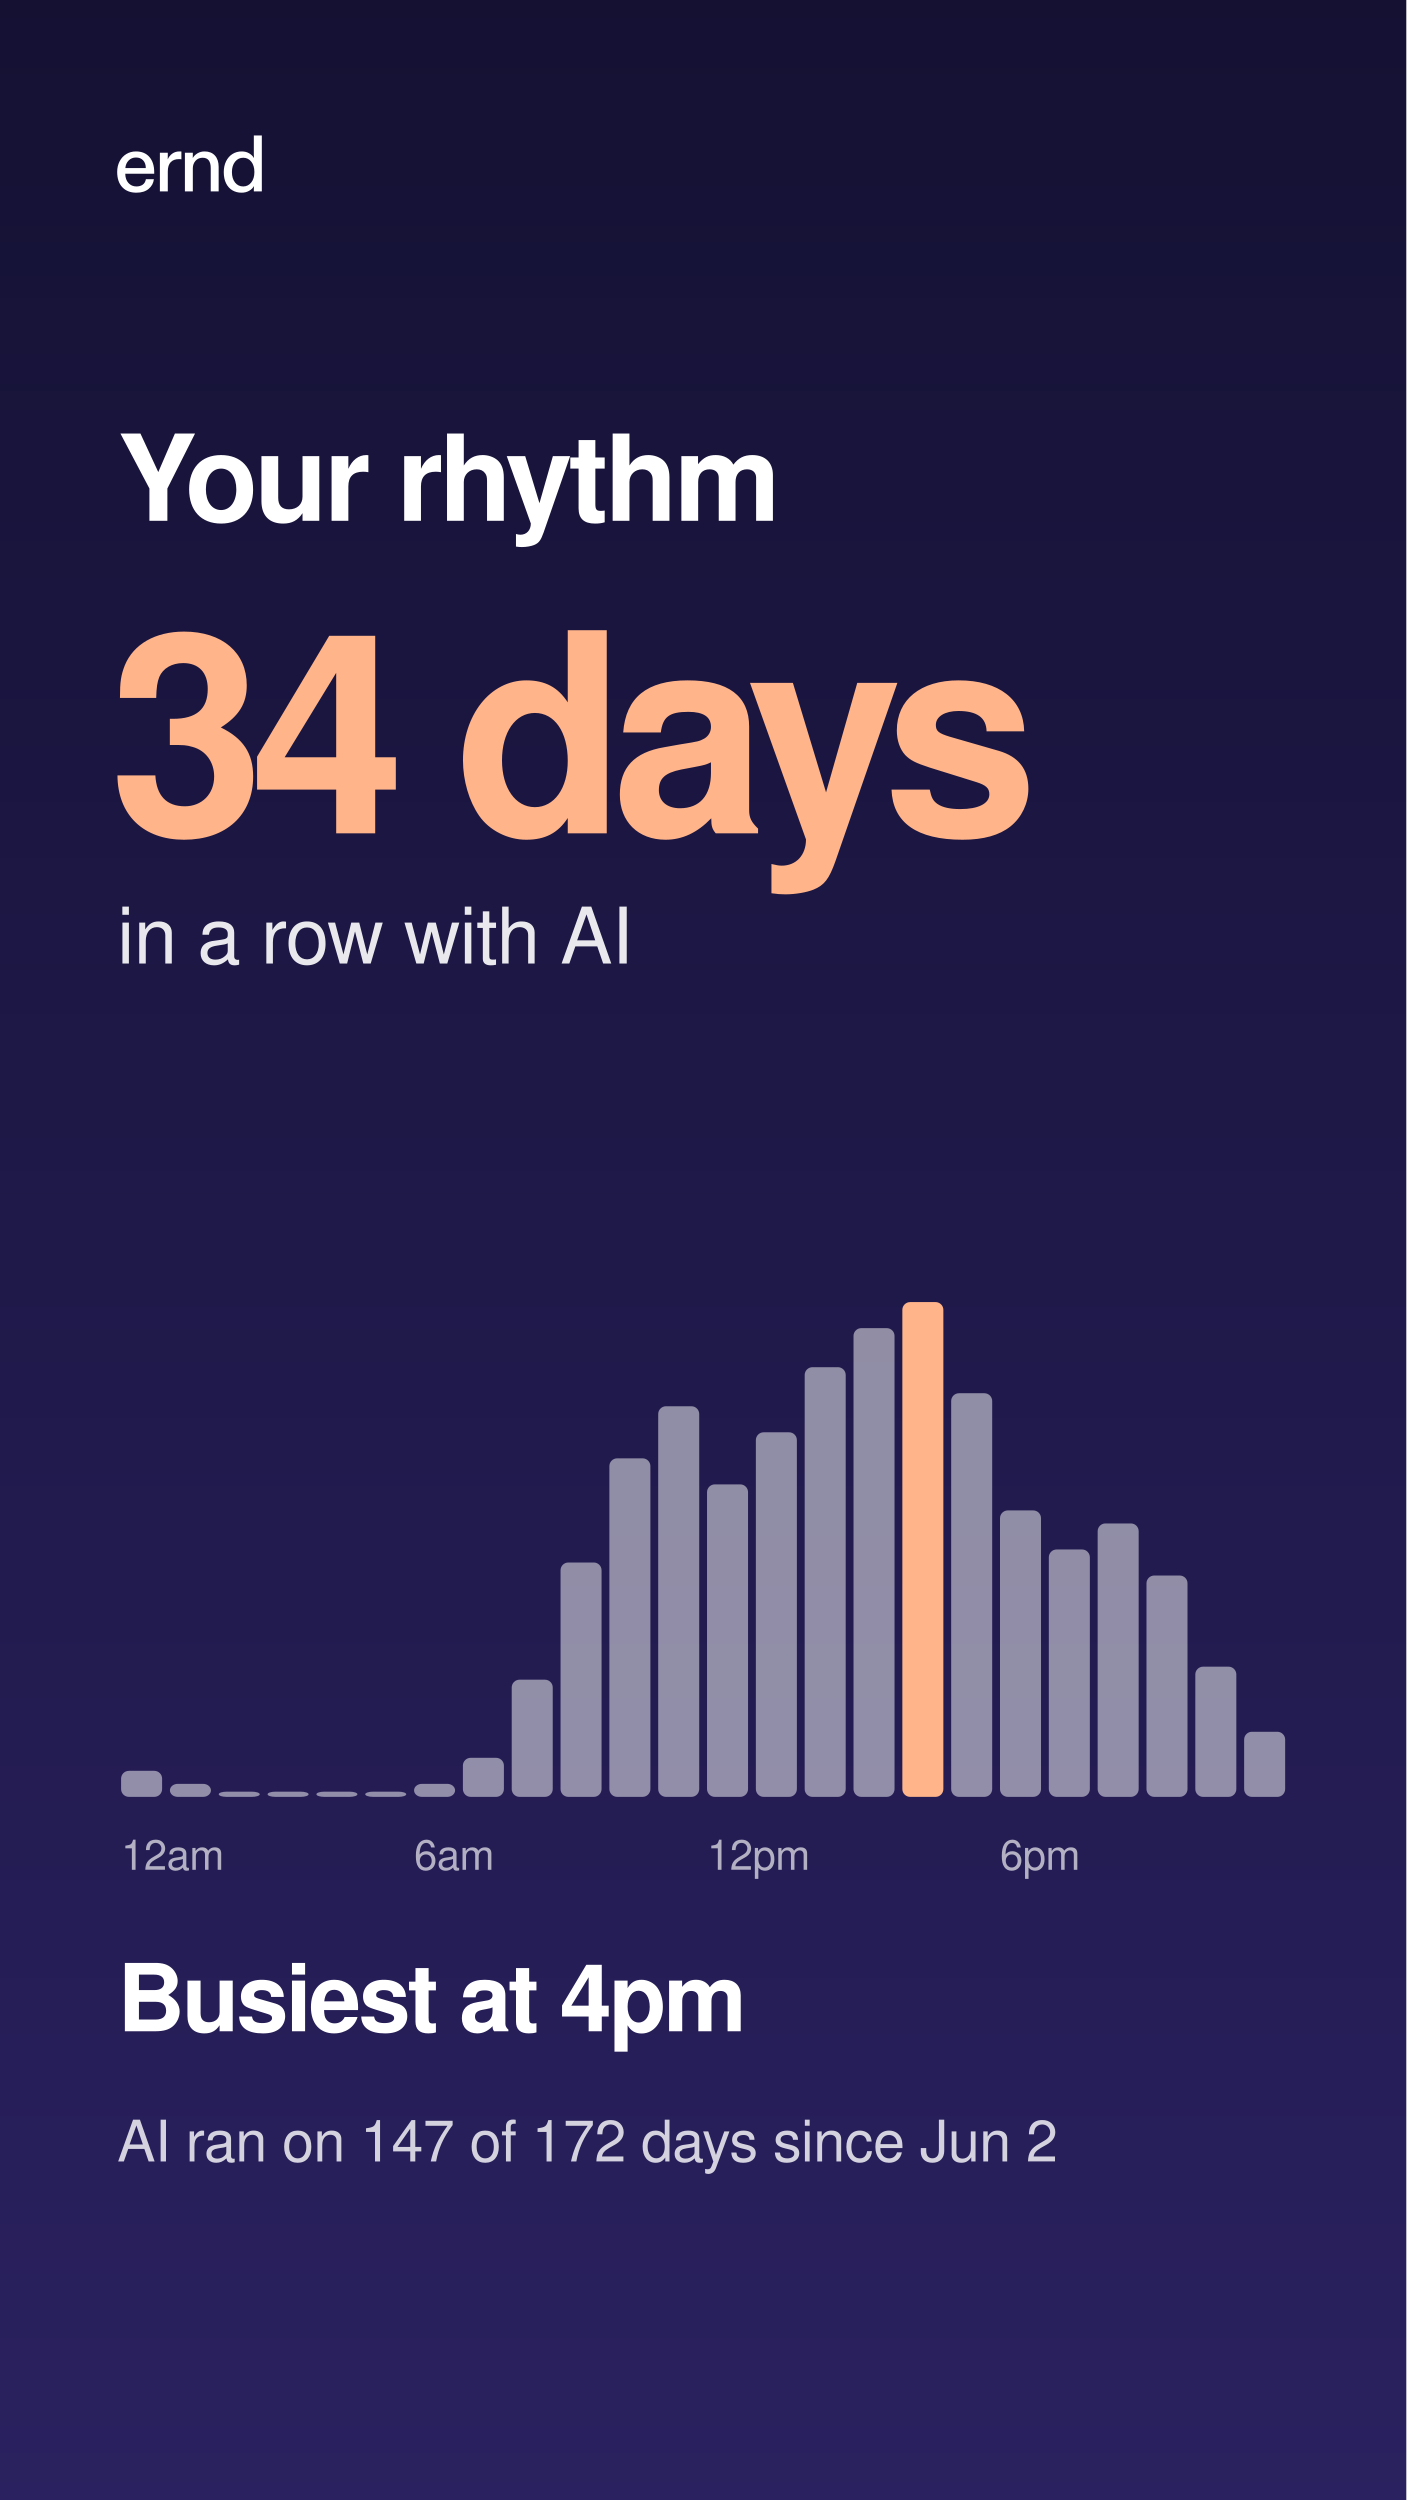
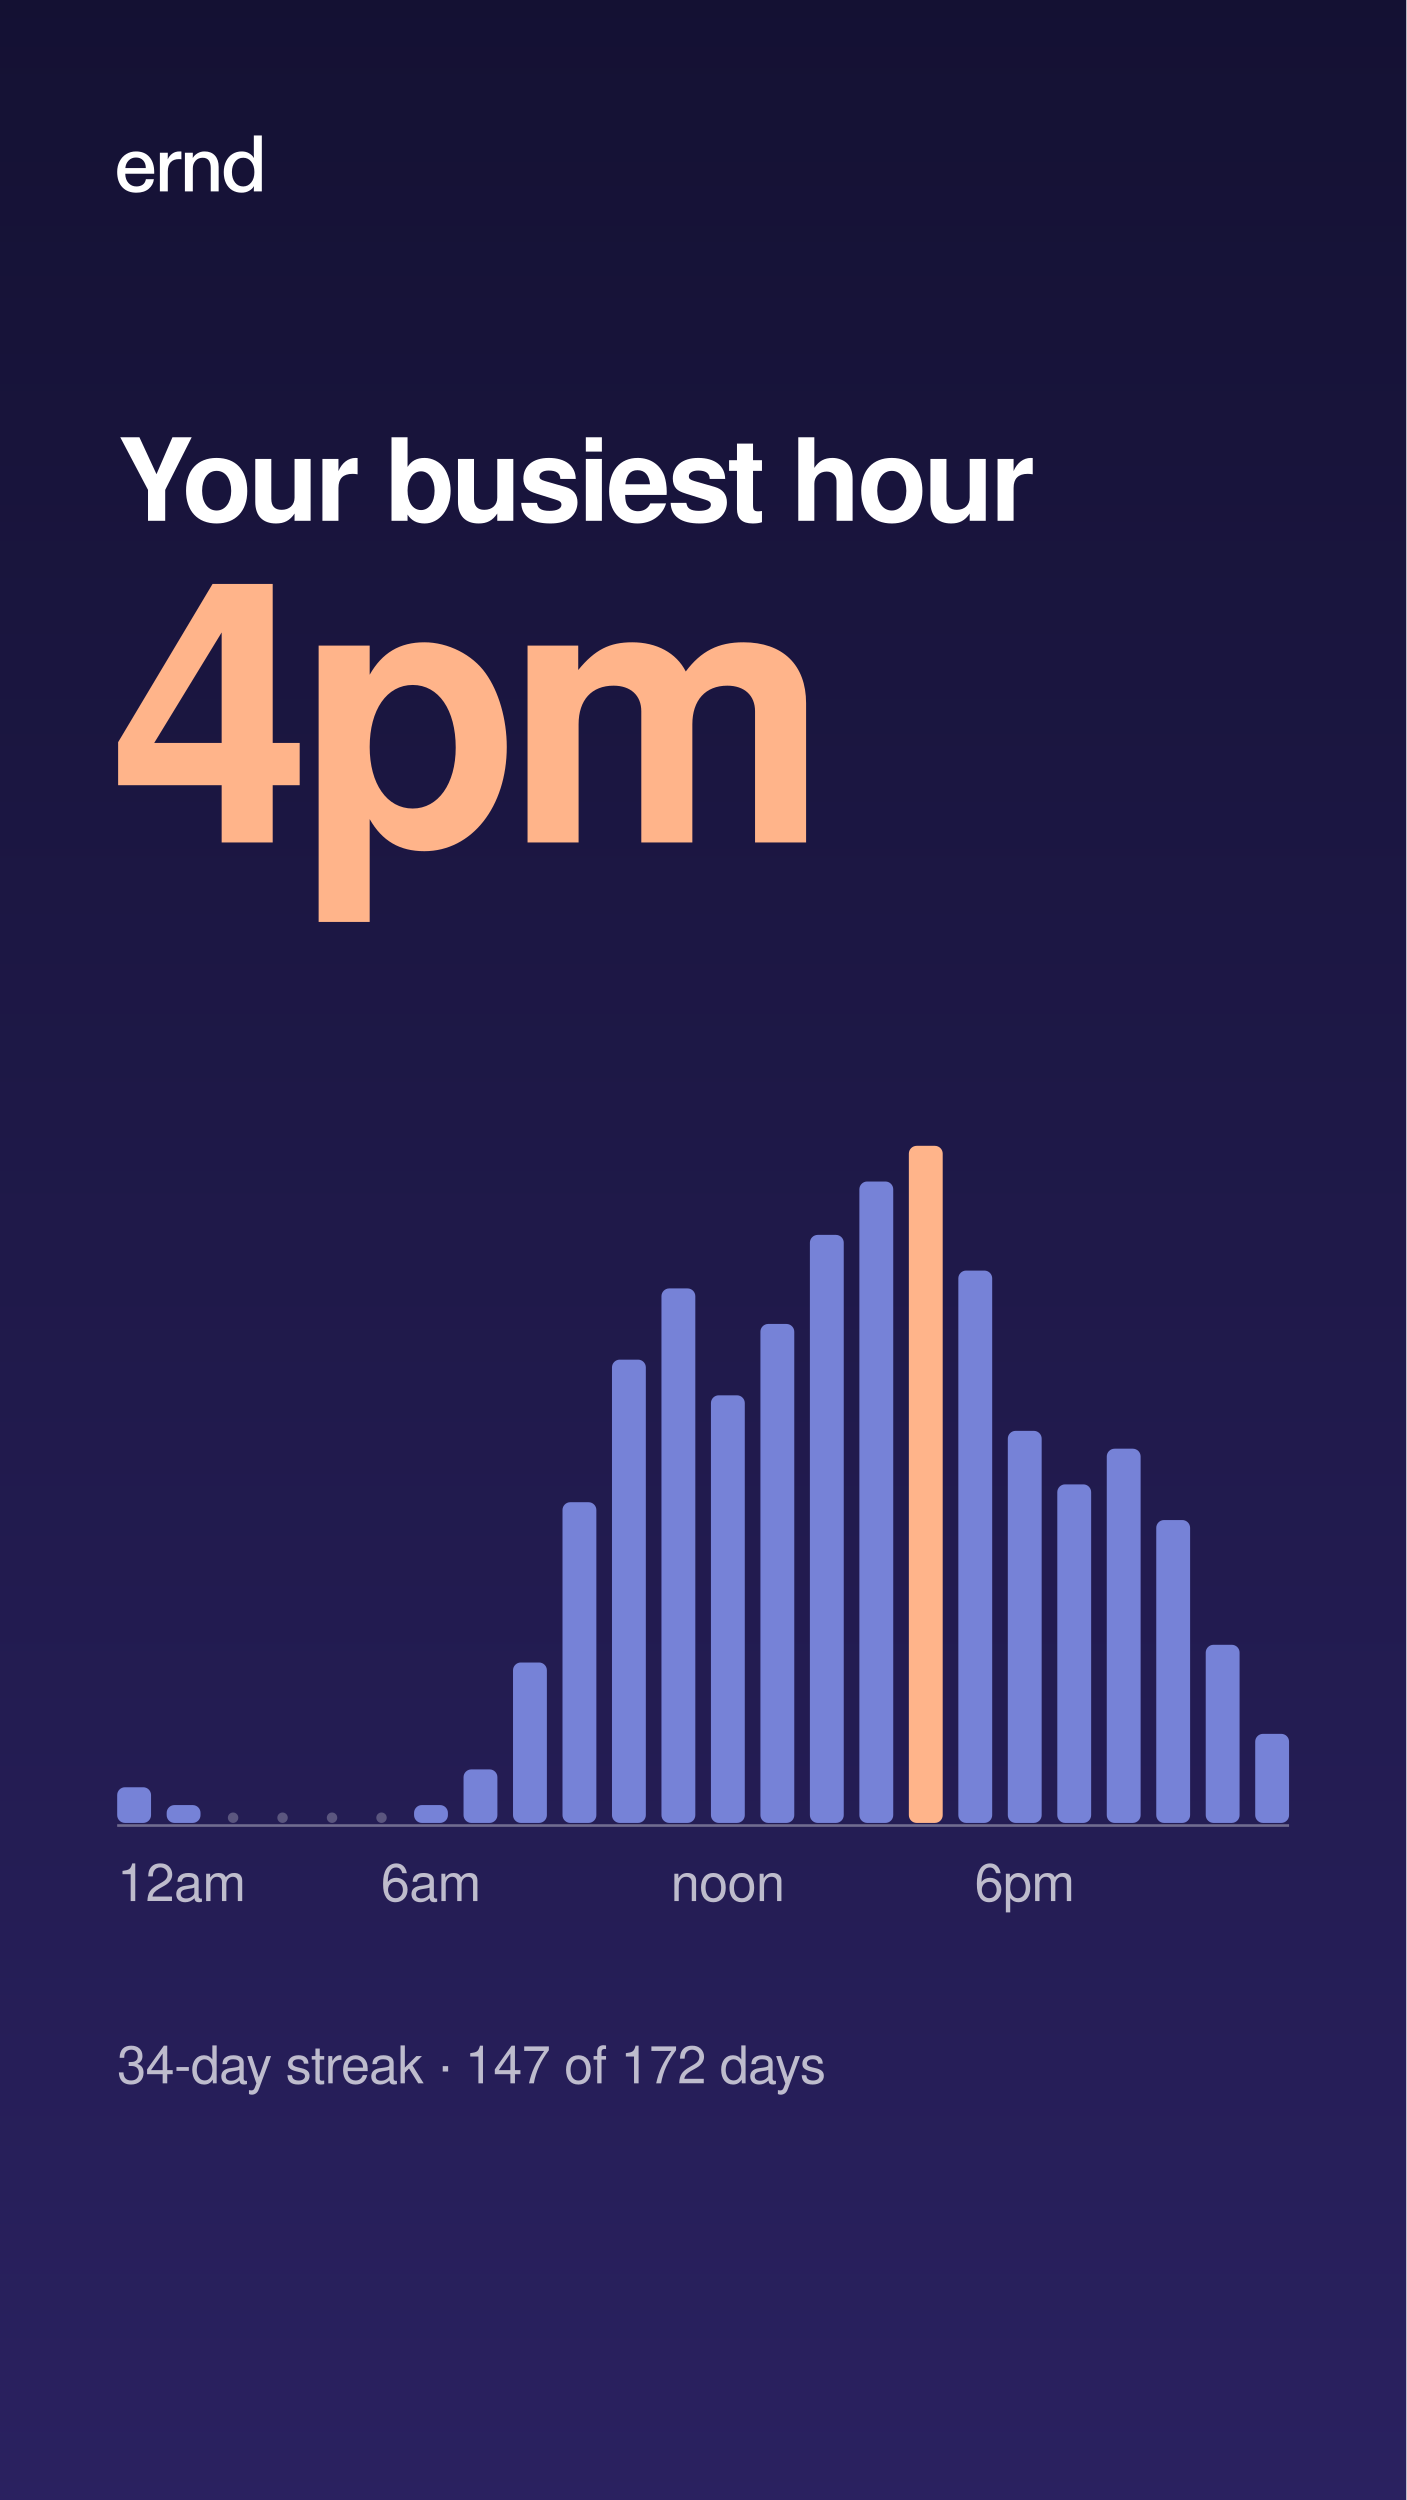
<svg xmlns="http://www.w3.org/2000/svg" width="1080" height="1920" viewBox="0 0 1080 1920">
  <defs>
    <linearGradient id="sky-rhythm" x1="0" y1="0" x2="0.35" y2="1">
      <stop offset="0" stop-color="#6a97e6" />
      <stop offset="0.45" stop-color="#7682d7" />
      <stop offset="0.78" stop-color="#9775c6" />
      <stop offset="1" stop-color="#e175ae" />
    </linearGradient>
    <linearGradient id="dusk-rhythm" x1="0" y1="0" x2="0" y2="1">
      <stop offset="0" stop-color="#141133" />
      <stop offset="1" stop-color="#2a2160" />
    </linearGradient>
    <linearGradient id="ink-rhythm" x1="0" y1="0" x2="1" y2="0">
      <stop offset="0" stop-color="#6a97e6" />
      <stop offset="0.5" stop-color="#9775c6" />
      <stop offset="1" stop-color="#e175ae" />
    </linearGradient>
    <filter id="cloud-rhythm" x="-50%" y="-50%" width="200%" height="200%">
      <feGaussianBlur stdDeviation="38" />
    </filter>
  </defs>
  <rect width="1080" height="1920" fill="url(#dusk-rhythm)" />
  <g fill="#ffffff" transform="translate(75.84 56.30) scale(4.3564)">
    <path transform="translate(2.686 20.821) scale(0.014096 -0.014096)" d="M40 244Q40 318 70.5 376.5Q101 435 154.5 467.5Q208 500 275 500Q383 500 443.0 430.5Q503 361 503 242V221H141Q142 148 181.0 105.0Q220 62 281 62Q327 62 359.0 84.0Q391 106 399 153H499Q491 80 434.0 32.0Q377 -16 280 -16Q169 -16 104.5 52.0Q40 120 40 244ZM398 292Q398 352 365.0 388.0Q332 424 275 424Q220 424 183.5 387.0Q147 350 142 292Z" />
    <path transform="translate(9.791 20.821) scale(0.014096 -0.014096)" d="M70 0V484H169V457Q169 419 168 401Q187 445 225.0 472.5Q263 500 316 500Q331 500 339 499V401Q328 404 309 404Q242 404 205.5 366.0Q169 328 169 250V0Z" />
    <path transform="translate(14.203 20.821) scale(0.014096 -0.014096)" d="M70 0V484H169V455Q169 431 168 417Q188 453 227.5 476.5Q267 500 316 500Q399 500 445.5 448.5Q492 397 492 306V0H393V292Q393 421 292 421Q237 421 203.0 383.0Q169 345 169 289V0Z" />
    <path transform="translate(21.476 20.821) scale(0.014096 -0.014096)" d="M40 241Q40 318 69.0 377.0Q98 436 149.0 468.0Q200 500 264 500Q319 500 358.5 476.0Q398 452 418 417Q416 432 416 460V700H516V0H416V25Q416 54 418 67Q399 32 358.0 8.0Q317 -16 262 -16Q198 -16 147.5 14.0Q97 44 68.5 102.0Q40 160 40 241ZM423 242Q423 323 384.0 372.0Q345 421 283 421Q221 421 181.5 371.5Q142 322 142 242Q142 161 181.0 111.5Q220 62 283 62Q344 62 383.5 111.5Q423 161 423 242Z" />
  </g>
-   <text x="90" y="400" font-family="'ABC Diatype', 'Avenir Next', 'Segoe UI', 'Helvetica Neue', Helvetica, Arial, sans-serif" font-size="92" font-weight="700" fill="#ffffff" text-anchor="start" letter-spacing="-2.8">Your rhythm</text>
-   <text x="84" y="640" font-family="'ABC Diatype', 'Avenir Next', 'Segoe UI', 'Helvetica Neue', Helvetica, Arial, sans-serif" font-size="214" font-weight="700" fill="#ffb48a" text-anchor="start" letter-spacing="-10.7">34 days</text>
-   <text x="90" y="740" font-family="'ABC Diatype', 'Avenir Next', 'Segoe UI', 'Helvetica Neue', Helvetica, Arial, sans-serif" font-size="60" font-weight="500" fill="#ffffff" text-anchor="start" letter-spacing="-0.6" opacity="0.9">in a row with AI</text>
-   <rect x="93.0" y="1360.0" width="31.5" height="20.0" rx="6" fill="#ffffff" opacity="0.5" />
-   <rect x="130.5" y="1370.0" width="31.5" height="10.0" rx="6" fill="#ffffff" opacity="0.5" />
-   <rect x="168.0" y="1376.0" width="31.5" height="4.0" rx="6" fill="#ffffff" opacity="0.5" />
-   <rect x="205.5" y="1376.0" width="31.5" height="4.0" rx="6" fill="#ffffff" opacity="0.5" />
-   <rect x="243.0" y="1376.0" width="31.5" height="4.0" rx="6" fill="#ffffff" opacity="0.5" />
-   <rect x="280.5" y="1376.0" width="31.5" height="4.0" rx="6" fill="#ffffff" opacity="0.5" />
-   <rect x="318.0" y="1370.0" width="31.5" height="10.0" rx="6" fill="#ffffff" opacity="0.5" />
-   <rect x="355.5" y="1350.0" width="31.5" height="30.0" rx="6" fill="#ffffff" opacity="0.5" />
-   <rect x="393.0" y="1290.0" width="31.5" height="90.0" rx="6" fill="#ffffff" opacity="0.5" />
-   <rect x="430.5" y="1200.0" width="31.5" height="180.0" rx="6" fill="#ffffff" opacity="0.5" />
-   <rect x="468.0" y="1120.0" width="31.5" height="260.0" rx="6" fill="#ffffff" opacity="0.5" />
-   <rect x="505.5" y="1080.0" width="31.5" height="300.0" rx="6" fill="#ffffff" opacity="0.5" />
-   <rect x="543.0" y="1140.0" width="31.5" height="240.0" rx="6" fill="#ffffff" opacity="0.5" />
-   <rect x="580.5" y="1100.0" width="31.5" height="280.0" rx="6" fill="#ffffff" opacity="0.5" />
-   <rect x="618.0" y="1050.0" width="31.5" height="330.0" rx="6" fill="#ffffff" opacity="0.5" />
-   <rect x="655.5" y="1020.0" width="31.5" height="360.0" rx="6" fill="#ffffff" opacity="0.5" />
-   <rect x="693.0" y="1000.0" width="31.5" height="380.0" rx="6" fill="#ffb48a" opacity="1" />
-   <rect x="730.5" y="1070.0" width="31.5" height="310.0" rx="6" fill="#ffffff" opacity="0.5" />
-   <rect x="768.0" y="1160.0" width="31.5" height="220.0" rx="6" fill="#ffffff" opacity="0.5" />
-   <rect x="805.5" y="1190.0" width="31.5" height="190.0" rx="6" fill="#ffffff" opacity="0.5" />
-   <rect x="843.0" y="1170.0" width="31.5" height="210.0" rx="6" fill="#ffffff" opacity="0.5" />
-   <rect x="880.5" y="1210.0" width="31.5" height="170.0" rx="6" fill="#ffffff" opacity="0.5" />
-   <rect x="918.0" y="1280.0" width="31.5" height="100.0" rx="6" fill="#ffffff" opacity="0.5" />
-   <rect x="955.5" y="1330.0" width="31.5" height="50.0" rx="6" fill="#ffffff" opacity="0.5" />
-   <text x="93" y="1436" font-family="'ABC Diatype', 'Avenir Next', 'Segoe UI', 'Helvetica Neue', Helvetica, Arial, sans-serif" font-size="32" font-weight="500" fill="#ffffff" text-anchor="start" letter-spacing="-0.3" opacity="0.65">12am</text>
-   <text x="318" y="1436" font-family="'ABC Diatype', 'Avenir Next', 'Segoe UI', 'Helvetica Neue', Helvetica, Arial, sans-serif" font-size="32" font-weight="500" fill="#ffffff" text-anchor="start" letter-spacing="-0.3" opacity="0.65">6am</text>
-   <text x="543" y="1436" font-family="'ABC Diatype', 'Avenir Next', 'Segoe UI', 'Helvetica Neue', Helvetica, Arial, sans-serif" font-size="32" font-weight="500" fill="#ffffff" text-anchor="start" letter-spacing="-0.3" opacity="0.65">12pm</text>
-   <text x="768" y="1436" font-family="'ABC Diatype', 'Avenir Next', 'Segoe UI', 'Helvetica Neue', Helvetica, Arial, sans-serif" font-size="32" font-weight="500" fill="#ffffff" text-anchor="start" letter-spacing="-0.3" opacity="0.65">6pm</text>
-   <text x="90" y="1560" font-family="'ABC Diatype', 'Avenir Next', 'Segoe UI', 'Helvetica Neue', Helvetica, Arial, sans-serif" font-size="72" font-weight="700" fill="#ffffff" text-anchor="start" letter-spacing="-2.2">Busiest at 4pm</text>
-   <text x="90" y="1660" font-family="'ABC Diatype', 'Avenir Next', 'Segoe UI', 'Helvetica Neue', Helvetica, Arial, sans-serif" font-size="44" font-weight="500" fill="#ffffff" text-anchor="start" letter-spacing="-0.4" opacity="0.8">AI ran on 147 of 172 days since Jun 2</text>
+   <text x="90" y="400" font-family="'ABC Diatype', 'Helvetica Neue', Helvetica, Arial, sans-serif" font-size="88" font-weight="700" fill="#ffffff" text-anchor="start" letter-spacing="-2.64">Your busiest hour</text>
+   <text x="84" y="647" font-family="'ABC Diatype', 'Helvetica Neue', Helvetica, Arial, sans-serif" font-size="280" font-weight="700" fill="#ffb48a" text-anchor="start" letter-spacing="-11.20">4pm</text>
+   <rect x="90" y="1372.6" width="26" height="27.4" rx="6" fill="#7682d7" />
+   <rect x="128" y="1386.3" width="26" height="13.7" rx="6" fill="#7682d7" />
+   <circle cx="179" cy="1396" r="4" fill="#ffffff" opacity="0.25" />
+   <circle cx="217" cy="1396" r="4" fill="#ffffff" opacity="0.25" />
+   <circle cx="255" cy="1396" r="4" fill="#ffffff" opacity="0.25" />
+   <circle cx="293" cy="1396" r="4" fill="#ffffff" opacity="0.25" />
+   <rect x="318" y="1386.3" width="26" height="13.7" rx="6" fill="#7682d7" />
+   <rect x="356" y="1358.9" width="26" height="41.1" rx="6" fill="#7682d7" />
+   <rect x="394" y="1276.8" width="26" height="123.2" rx="6" fill="#7682d7" />
+   <rect x="432" y="1153.7" width="26" height="246.3" rx="6" fill="#7682d7" />
+   <rect x="470" y="1044.2" width="26" height="355.8" rx="6" fill="#7682d7" />
+   <rect x="508" y="989.5" width="26" height="410.5" rx="6" fill="#7682d7" />
+   <rect x="546" y="1071.6" width="26" height="328.4" rx="6" fill="#7682d7" />
+   <rect x="584" y="1016.8" width="26" height="383.2" rx="6" fill="#7682d7" />
+   <rect x="622" y="948.4" width="26" height="451.6" rx="6" fill="#7682d7" />
+   <rect x="660" y="907.4" width="26" height="492.6" rx="6" fill="#7682d7" />
+   <rect x="698" y="880" width="26" height="520" rx="6" fill="#ffb48a" />
+   <rect x="736" y="975.8" width="26" height="424.2" rx="6" fill="#7682d7" />
+   <rect x="774" y="1098.9" width="26" height="301.1" rx="6" fill="#7682d7" />
+   <rect x="812" y="1140" width="26" height="260" rx="6" fill="#7682d7" />
+   <rect x="850" y="1112.6" width="26" height="287.4" rx="6" fill="#7682d7" />
+   <rect x="888" y="1167.4" width="26" height="232.6" rx="6" fill="#7682d7" />
+   <rect x="926" y="1263.2" width="26" height="136.8" rx="6" fill="#7682d7" />
+   <rect x="964" y="1331.6" width="26" height="68.4" rx="6" fill="#7682d7" />
+   <rect x="90" y="1401" width="900" height="2" fill="#ffffff" opacity="0.35" />
+   <text x="90" y="1460" font-family="'ABC Diatype', 'Helvetica Neue', Helvetica, Arial, sans-serif" font-size="40" font-weight="500" fill="#ffffff" text-anchor="start" letter-spacing="-0.40" opacity="0.7">12am</text>
+   <text x="331" y="1460" font-family="'ABC Diatype', 'Helvetica Neue', Helvetica, Arial, sans-serif" font-size="40" font-weight="500" fill="#ffffff" text-anchor="middle" letter-spacing="-0.40" opacity="0.7">6am</text>
+   <text x="559" y="1460" font-family="'ABC Diatype', 'Helvetica Neue', Helvetica, Arial, sans-serif" font-size="40" font-weight="500" fill="#ffffff" text-anchor="middle" letter-spacing="-0.40" opacity="0.7">noon</text>
+   <text x="787" y="1460" font-family="'ABC Diatype', 'Helvetica Neue', Helvetica, Arial, sans-serif" font-size="40" font-weight="500" fill="#ffffff" text-anchor="middle" letter-spacing="-0.40" opacity="0.7">6pm</text>
+   <text x="90" y="1600" font-family="'ABC Diatype', 'Helvetica Neue', Helvetica, Arial, sans-serif" font-size="40" font-weight="500" fill="#ffffff" text-anchor="start" letter-spacing="-0.40" opacity="0.7">34-day streak · 147 of 172 days</text>
</svg>
